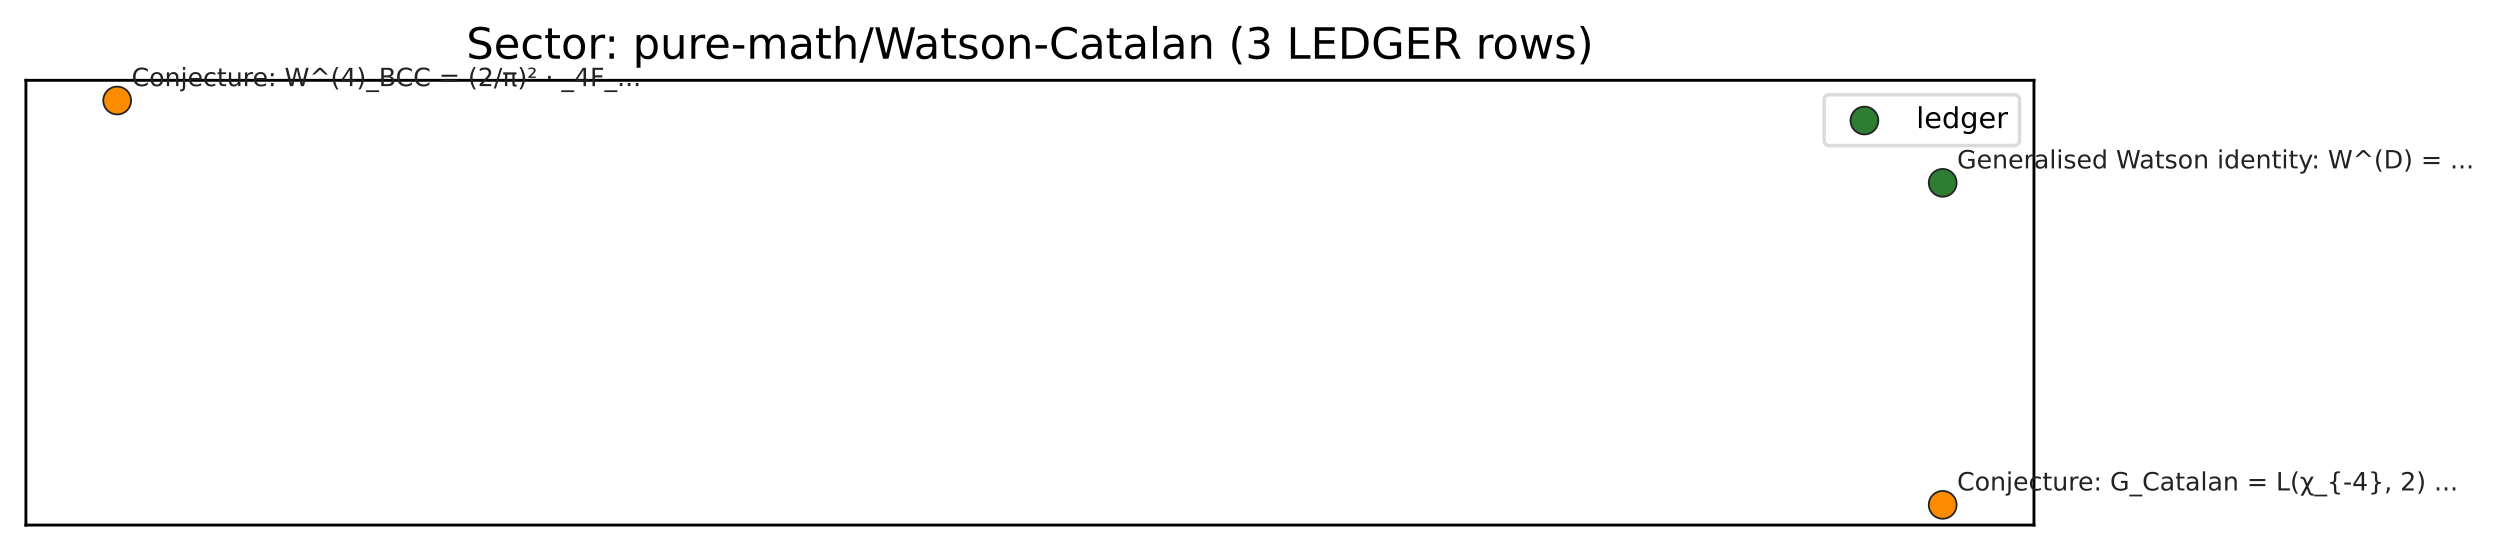
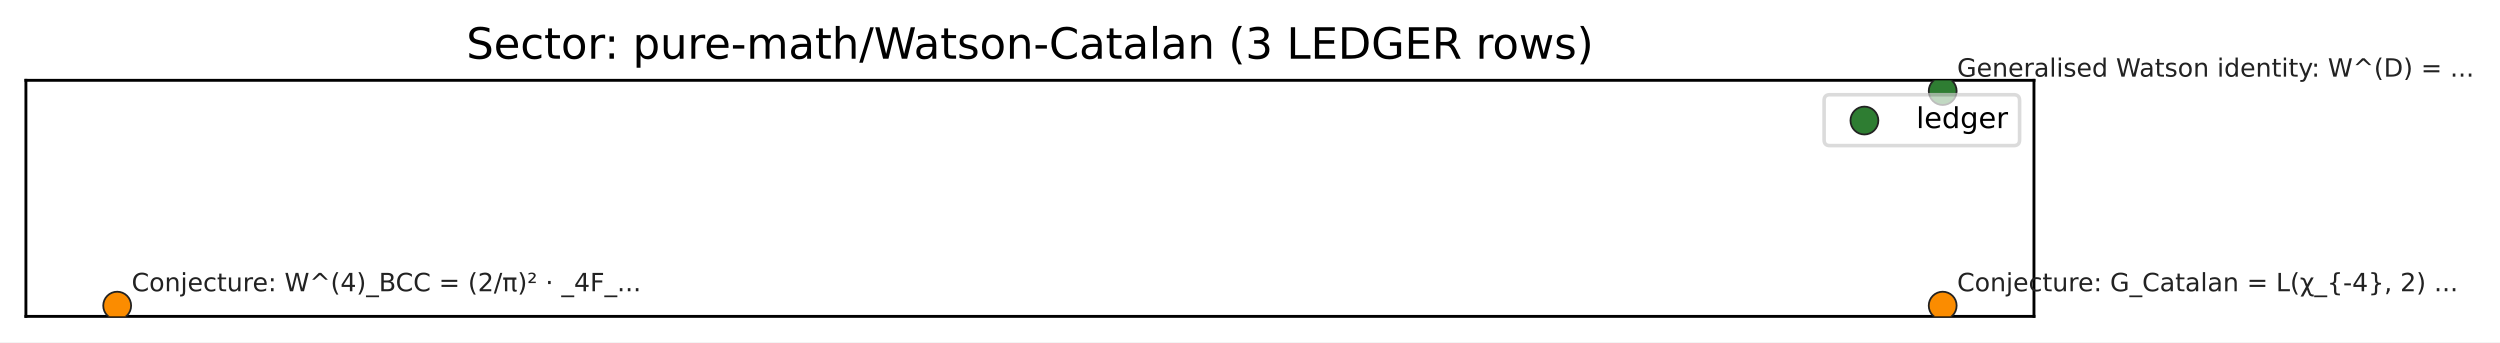
- <svg xmlns="http://www.w3.org/2000/svg" xmlns:xlink="http://www.w3.org/1999/xlink" width="694.702pt" height="153.107pt" viewBox="0 0 694.702 153.107" version="1.1">
+ <svg xmlns="http://www.w3.org/2000/svg" xmlns:xlink="http://www.w3.org/1999/xlink" width="694.702pt" height="95.117pt" viewBox="0 0 694.702 95.117" version="1.1">
  <defs>
    <style type="text/css">*{stroke-linejoin: round; stroke-linecap: butt}</style>
  </defs>
  <g id="figure_1">
    <g id="patch_1">
-       <path d="M 0 153.107  L 694.702 153.107  L 694.702 0  L 0 0  z " style="fill: #ffffff" />
+       <path d="M 0 95.117  L 694.702 95.117  L 694.702 -0  L 0 -0  z " style="fill: #ffffff" />
    </g>
    <g id="axes_1">
      <g id="patch_2">
-         <path d="M 7.2 145.907  L 565.2 145.907  L 565.2 22.318  L 7.2 22.318  z " style="fill: #ffffff" />
+         <path d="M 7.2 87.917  L 565.2 87.917  L 565.2 22.318  L 7.2 22.318  z " style="fill: #ffffff" />
      </g>
      <g id="matplotlib.axis_1" />
      <g id="matplotlib.axis_2" />
      <g id="patch_3">
-         <path d="M 7.2 145.907  L 7.2 22.318  " style="fill: none; stroke: #000000; stroke-width: 0.8; stroke-linejoin: miter; stroke-linecap: square" />
+         <path d="M 7.2 87.917  L 7.2 22.318  " style="fill: none; stroke: #000000; stroke-width: 0.8; stroke-linejoin: miter; stroke-linecap: square" />
      </g>
      <g id="patch_4">
-         <path d="M 565.2 145.907  L 565.2 22.318  " style="fill: none; stroke: #000000; stroke-width: 0.8; stroke-linejoin: miter; stroke-linecap: square" />
+         <path d="M 565.2 87.917  L 565.2 22.318  " style="fill: none; stroke: #000000; stroke-width: 0.8; stroke-linejoin: miter; stroke-linecap: square" />
      </g>
      <g id="patch_5">
-         <path d="M 7.2 145.907  L 565.2 145.907  " style="fill: none; stroke: #000000; stroke-width: 0.8; stroke-linejoin: miter; stroke-linecap: square" />
+         <path d="M 7.2 87.917  L 565.2 87.917  " style="fill: none; stroke: #000000; stroke-width: 0.8; stroke-linejoin: miter; stroke-linecap: square" />
      </g>
      <g id="patch_6">
        <path d="M 7.2 22.318  L 565.2 22.318  " style="fill: none; stroke: #000000; stroke-width: 0.8; stroke-linejoin: miter; stroke-linecap: square" />
      </g>
      <g id="PathCollection_1">
        <defs>
-           <path id="C0_0_d06fb3a836" d="M 0 3.873  C 1.027 3.873 2.012 3.465 2.739 2.739  C 3.465 2.012 3.873 1.027 3.873 -0  C 3.873 -1.027 3.465 -2.012 2.739 -2.739  C 2.012 -3.465 1.027 -3.873 0 -3.873  C -1.027 -3.873 -2.012 -3.465 -2.739 -2.739  C -3.465 -2.012 -3.873 -1.027 -3.873 0  C -3.873 1.027 -3.465 2.012 -2.739 2.739  C -2.012 3.465 -1.027 3.873 0 3.873  z " />
+           <path id="C0_0_5c5a2db28c" d="M 0 3.873  C 1.027 3.873 2.012 3.465 2.739 2.739  C 3.465 2.012 3.873 1.027 3.873 -0  C 3.873 -1.027 3.465 -2.012 2.739 -2.739  C 2.012 -3.465 1.027 -3.873 0 -3.873  C -1.027 -3.873 -2.012 -3.465 -2.739 -2.739  C -3.465 -2.012 -3.873 -1.027 -3.873 0  C -3.873 1.027 -3.465 2.012 -2.739 2.739  C -2.012 3.465 -1.027 3.873 0 3.873  z " />
        </defs>
-         <g clip-path="url(#pd8bbc24752)">
-           <use xlink:href="#C0_0_d06fb3a836" x="539.836" y="50.804" style="fill: #2e7d32; stroke: #222222; stroke-width: 0.5" />
-         </g>
-         <g clip-path="url(#pd8bbc24752)">
-           <use xlink:href="#C0_0_d06fb3a836" x="32.564" y="27.936" style="fill: #fb8c00; stroke: #222222; stroke-width: 0.5" />
-         </g>
-         <g clip-path="url(#pd8bbc24752)">
-           <use xlink:href="#C0_0_d06fb3a836" x="539.836" y="140.29" style="fill: #fb8c00; stroke: #222222; stroke-width: 0.5" />
+         <g clip-path="url(#pc4f6522452)">
+           <use xlink:href="#C0_0_5c5a2db28c" x="539.836" y="25.3" style="fill: #2e7d32; stroke: #222222; stroke-width: 0.5" />
+         </g>
+         <g clip-path="url(#pc4f6522452)">
+           <use xlink:href="#C0_0_5c5a2db28c" x="32.564" y="84.935" style="fill: #fb8c00; stroke: #222222; stroke-width: 0.5" />
+         </g>
+         <g clip-path="url(#pc4f6522452)">
+           <use xlink:href="#C0_0_5c5a2db28c" x="539.836" y="84.935" style="fill: #fb8c00; stroke: #222222; stroke-width: 0.5" />
        </g>
      </g>
      <g id="text_1">
        <g transform="translate(129.5859 16.31812) scale(0.12 -0.12)">
          <defs>
            <path id="DejaVuSans-53" d="M 3425 4513  L 3425 3897  Q 3066 4069 2747 4153  Q 2428 4238 2131 4238  Q 1616 4238 1336 4038  Q 1056 3838 1056 3469  Q 1056 3159 1242 3001  Q 1428 2844 1947 2747  L 2328 2669  Q 3034 2534 3370 2195  Q 3706 1856 3706 1288  Q 3706 609 3251 259  Q 2797 -91 1919 -91  Q 1588 -91 1214 -16  Q 841 59 441 206  L 441 856  Q 825 641 1194 531  Q 1563 422 1919 422  Q 2459 422 2753 634  Q 3047 847 3047 1241  Q 3047 1584 2836 1778  Q 2625 1972 2144 2069  L 1759 2144  Q 1053 2284 737 2584  Q 422 2884 422 3419  Q 422 4038 858 4394  Q 1294 4750 2059 4750  Q 2388 4750 2728 4690  Q 3069 4631 3425 4513  z " transform="scale(0.015625)" />
            <path id="DejaVuSans-65" d="M 3597 1894  L 3597 1613  L 953 1613  Q 991 1019 1311 708  Q 1631 397 2203 397  Q 2534 397 2845 478  Q 3156 559 3463 722  L 3463 178  Q 3153 47 2828 -22  Q 2503 -91 2169 -91  Q 1331 -91 842 396  Q 353 884 353 1716  Q 353 2575 817 3079  Q 1281 3584 2069 3584  Q 2775 3584 3186 3129  Q 3597 2675 3597 1894  z M 3022 2063  Q 3016 2534 2758 2815  Q 2500 3097 2075 3097  Q 1594 3097 1305 2825  Q 1016 2553 972 2059  L 3022 2063  z " transform="scale(0.015625)" />
            <path id="DejaVuSans-63" d="M 3122 3366  L 3122 2828  Q 2878 2963 2633 3030  Q 2388 3097 2138 3097  Q 1578 3097 1268 2742  Q 959 2388 959 1747  Q 959 1106 1268 751  Q 1578 397 2138 397  Q 2388 397 2633 464  Q 2878 531 3122 666  L 3122 134  Q 2881 22 2623 -34  Q 2366 -91 2075 -91  Q 1284 -91 818 406  Q 353 903 353 1747  Q 353 2603 823 3093  Q 1294 3584 2113 3584  Q 2378 3584 2631 3529  Q 2884 3475 3122 3366  z " transform="scale(0.015625)" />
            <path id="DejaVuSans-74" d="M 1172 4494  L 1172 3500  L 2356 3500  L 2356 3053  L 1172 3053  L 1172 1153  Q 1172 725 1289 603  Q 1406 481 1766 481  L 2356 481  L 2356 0  L 1766 0  Q 1100 0 847 248  Q 594 497 594 1153  L 594 3053  L 172 3053  L 172 3500  L 594 3500  L 594 4494  L 1172 4494  z " transform="scale(0.015625)" />
            <path id="DejaVuSans-6f" d="M 1959 3097  Q 1497 3097 1228 2736  Q 959 2375 959 1747  Q 959 1119 1226 758  Q 1494 397 1959 397  Q 2419 397 2687 759  Q 2956 1122 2956 1747  Q 2956 2369 2687 2733  Q 2419 3097 1959 3097  z M 1959 3584  Q 2709 3584 3137 3096  Q 3566 2609 3566 1747  Q 3566 888 3137 398  Q 2709 -91 1959 -91  Q 1206 -91 779 398  Q 353 888 353 1747  Q 353 2609 779 3096  Q 1206 3584 1959 3584  z " transform="scale(0.015625)" />
            <path id="DejaVuSans-72" d="M 2631 2963  Q 2534 3019 2420 3045  Q 2306 3072 2169 3072  Q 1681 3072 1420 2755  Q 1159 2438 1159 1844  L 1159 0  L 581 0  L 581 3500  L 1159 3500  L 1159 2956  Q 1341 3275 1631 3429  Q 1922 3584 2338 3584  Q 2397 3584 2469 3576  Q 2541 3569 2628 3553  L 2631 2963  z " transform="scale(0.015625)" />
            <path id="DejaVuSans-3a" d="M 750 794  L 1409 794  L 1409 0  L 750 0  L 750 794  z M 750 3309  L 1409 3309  L 1409 2516  L 750 2516  L 750 3309  z " transform="scale(0.015625)" />
            <path id="DejaVuSans-20" transform="scale(0.015625)" />
            <path id="DejaVuSans-70" d="M 1159 525  L 1159 -1331  L 581 -1331  L 581 3500  L 1159 3500  L 1159 2969  Q 1341 3281 1617 3432  Q 1894 3584 2278 3584  Q 2916 3584 3314 3078  Q 3713 2572 3713 1747  Q 3713 922 3314 415  Q 2916 -91 2278 -91  Q 1894 -91 1617 61  Q 1341 213 1159 525  z M 3116 1747  Q 3116 2381 2855 2742  Q 2594 3103 2138 3103  Q 1681 3103 1420 2742  Q 1159 2381 1159 1747  Q 1159 1113 1420 752  Q 1681 391 2138 391  Q 2594 391 2855 752  Q 3116 1113 3116 1747  z " transform="scale(0.015625)" />
            <path id="DejaVuSans-75" d="M 544 1381  L 544 3500  L 1119 3500  L 1119 1403  Q 1119 906 1312 657  Q 1506 409 1894 409  Q 2359 409 2629 706  Q 2900 1003 2900 1516  L 2900 3500  L 3475 3500  L 3475 0  L 2900 0  L 2900 538  Q 2691 219 2414 64  Q 2138 -91 1772 -91  Q 1169 -91 856 284  Q 544 659 544 1381  z M 1991 3584  L 1991 3584  z " transform="scale(0.015625)" />
            <path id="DejaVuSans-2d" d="M 313 2009  L 1997 2009  L 1997 1497  L 313 1497  L 313 2009  z " transform="scale(0.015625)" />
            <path id="DejaVuSans-6d" d="M 3328 2828  Q 3544 3216 3844 3400  Q 4144 3584 4550 3584  Q 5097 3584 5394 3201  Q 5691 2819 5691 2113  L 5691 0  L 5113 0  L 5113 2094  Q 5113 2597 4934 2840  Q 4756 3084 4391 3084  Q 3944 3084 3684 2787  Q 3425 2491 3425 1978  L 3425 0  L 2847 0  L 2847 2094  Q 2847 2600 2669 2842  Q 2491 3084 2119 3084  Q 1678 3084 1418 2786  Q 1159 2488 1159 1978  L 1159 0  L 581 0  L 581 3500  L 1159 3500  L 1159 2956  Q 1356 3278 1631 3431  Q 1906 3584 2284 3584  Q 2666 3584 2933 3390  Q 3200 3197 3328 2828  z " transform="scale(0.015625)" />
            <path id="DejaVuSans-61" d="M 2194 1759  Q 1497 1759 1228 1600  Q 959 1441 959 1056  Q 959 750 1161 570  Q 1363 391 1709 391  Q 2188 391 2477 730  Q 2766 1069 2766 1631  L 2766 1759  L 2194 1759  z M 3341 1997  L 3341 0  L 2766 0  L 2766 531  Q 2569 213 2275 61  Q 1981 -91 1556 -91  Q 1019 -91 701 211  Q 384 513 384 1019  Q 384 1609 779 1909  Q 1175 2209 1959 2209  L 2766 2209  L 2766 2266  Q 2766 2663 2505 2880  Q 2244 3097 1772 3097  Q 1472 3097 1187 3025  Q 903 2953 641 2809  L 641 3341  Q 956 3463 1253 3523  Q 1550 3584 1831 3584  Q 2591 3584 2966 3190  Q 3341 2797 3341 1997  z " transform="scale(0.015625)" />
            <path id="DejaVuSans-68" d="M 3513 2113  L 3513 0  L 2938 0  L 2938 2094  Q 2938 2591 2744 2837  Q 2550 3084 2163 3084  Q 1697 3084 1428 2787  Q 1159 2491 1159 1978  L 1159 0  L 581 0  L 581 4863  L 1159 4863  L 1159 2956  Q 1366 3272 1645 3428  Q 1925 3584 2291 3584  Q 2894 3584 3203 3211  Q 3513 2838 3513 2113  z " transform="scale(0.015625)" />
            <path id="DejaVuSans-2f" d="M 1625 4666  L 2156 4666  L 531 -594  L 0 -594  L 1625 4666  z " transform="scale(0.015625)" />
            <path id="DejaVuSans-57" d="M 213 4666  L 850 4666  L 1831 722  L 2809 4666  L 3519 4666  L 4500 722  L 5478 4666  L 6119 4666  L 4947 0  L 4153 0  L 3169 4050  L 2175 0  L 1381 0  L 213 4666  z " transform="scale(0.015625)" />
            <path id="DejaVuSans-73" d="M 2834 3397  L 2834 2853  Q 2591 2978 2328 3040  Q 2066 3103 1784 3103  Q 1356 3103 1142 2972  Q 928 2841 928 2578  Q 928 2378 1081 2264  Q 1234 2150 1697 2047  L 1894 2003  Q 2506 1872 2764 1633  Q 3022 1394 3022 966  Q 3022 478 2636 193  Q 2250 -91 1575 -91  Q 1294 -91 989 -36  Q 684 19 347 128  L 347 722  Q 666 556 975 473  Q 1284 391 1588 391  Q 1994 391 2212 530  Q 2431 669 2431 922  Q 2431 1156 2273 1281  Q 2116 1406 1581 1522  L 1381 1569  Q 847 1681 609 1914  Q 372 2147 372 2553  Q 372 3047 722 3315  Q 1072 3584 1716 3584  Q 2034 3584 2315 3537  Q 2597 3491 2834 3397  z " transform="scale(0.015625)" />
            <path id="DejaVuSans-6e" d="M 3513 2113  L 3513 0  L 2938 0  L 2938 2094  Q 2938 2591 2744 2837  Q 2550 3084 2163 3084  Q 1697 3084 1428 2787  Q 1159 2491 1159 1978  L 1159 0  L 581 0  L 581 3500  L 1159 3500  L 1159 2956  Q 1366 3272 1645 3428  Q 1925 3584 2291 3584  Q 2894 3584 3203 3211  Q 3513 2838 3513 2113  z " transform="scale(0.015625)" />
            <path id="DejaVuSans-43" d="M 4122 4306  L 4122 3641  Q 3803 3938 3442 4084  Q 3081 4231 2675 4231  Q 1875 4231 1450 3742  Q 1025 3253 1025 2328  Q 1025 1406 1450 917  Q 1875 428 2675 428  Q 3081 428 3442 575  Q 3803 722 4122 1019  L 4122 359  Q 3791 134 3420 21  Q 3050 -91 2638 -91  Q 1578 -91 968 557  Q 359 1206 359 2328  Q 359 3453 968 4101  Q 1578 4750 2638 4750  Q 3056 4750 3426 4639  Q 3797 4528 4122 4306  z " transform="scale(0.015625)" />
            <path id="DejaVuSans-6c" d="M 603 4863  L 1178 4863  L 1178 0  L 603 0  L 603 4863  z " transform="scale(0.015625)" />
            <path id="DejaVuSans-28" d="M 1984 4856  Q 1566 4138 1362 3434  Q 1159 2731 1159 2009  Q 1159 1288 1364 580  Q 1569 -128 1984 -844  L 1484 -844  Q 1016 -109 783 600  Q 550 1309 550 2009  Q 550 2706 781 3412  Q 1013 4119 1484 4856  L 1984 4856  z " transform="scale(0.015625)" />
            <path id="DejaVuSans-33" d="M 2597 2516  Q 3050 2419 3304 2112  Q 3559 1806 3559 1356  Q 3559 666 3084 287  Q 2609 -91 1734 -91  Q 1441 -91 1130 -33  Q 819 25 488 141  L 488 750  Q 750 597 1062 519  Q 1375 441 1716 441  Q 2309 441 2620 675  Q 2931 909 2931 1356  Q 2931 1769 2642 2001  Q 2353 2234 1838 2234  L 1294 2234  L 1294 2753  L 1863 2753  Q 2328 2753 2575 2939  Q 2822 3125 2822 3475  Q 2822 3834 2567 4026  Q 2313 4219 1838 4219  Q 1578 4219 1281 4162  Q 984 4106 628 3988  L 628 4550  Q 988 4650 1302 4700  Q 1616 4750 1894 4750  Q 2613 4750 3031 4423  Q 3450 4097 3450 3541  Q 3450 3153 3228 2886  Q 3006 2619 2597 2516  z " transform="scale(0.015625)" />
            <path id="DejaVuSans-4c" d="M 628 4666  L 1259 4666  L 1259 531  L 3531 531  L 3531 0  L 628 0  L 628 4666  z " transform="scale(0.015625)" />
            <path id="DejaVuSans-45" d="M 628 4666  L 3578 4666  L 3578 4134  L 1259 4134  L 1259 2753  L 3481 2753  L 3481 2222  L 1259 2222  L 1259 531  L 3634 531  L 3634 0  L 628 0  L 628 4666  z " transform="scale(0.015625)" />
            <path id="DejaVuSans-44" d="M 1259 4147  L 1259 519  L 2022 519  Q 2988 519 3436 956  Q 3884 1394 3884 2338  Q 3884 3275 3436 3711  Q 2988 4147 2022 4147  L 1259 4147  z M 628 4666  L 1925 4666  Q 3281 4666 3915 4102  Q 4550 3538 4550 2338  Q 4550 1131 3912 565  Q 3275 0 1925 0  L 628 0  L 628 4666  z " transform="scale(0.015625)" />
            <path id="DejaVuSans-47" d="M 3809 666  L 3809 1919  L 2778 1919  L 2778 2438  L 4434 2438  L 4434 434  Q 4069 175 3628 42  Q 3188 -91 2688 -91  Q 1594 -91 976 548  Q 359 1188 359 2328  Q 359 3472 976 4111  Q 1594 4750 2688 4750  Q 3144 4750 3555 4637  Q 3966 4525 4313 4306  L 4313 3634  Q 3963 3931 3569 4081  Q 3175 4231 2741 4231  Q 1884 4231 1454 3753  Q 1025 3275 1025 2328  Q 1025 1384 1454 906  Q 1884 428 2741 428  Q 3075 428 3337 486  Q 3600 544 3809 666  z " transform="scale(0.015625)" />
            <path id="DejaVuSans-52" d="M 2841 2188  Q 3044 2119 3236 1894  Q 3428 1669 3622 1275  L 4263 0  L 3584 0  L 2988 1197  Q 2756 1666 2539 1819  Q 2322 1972 1947 1972  L 1259 1972  L 1259 0  L 628 0  L 628 4666  L 2053 4666  Q 2853 4666 3247 4331  Q 3641 3997 3641 3322  Q 3641 2881 3436 2590  Q 3231 2300 2841 2188  z M 1259 4147  L 1259 2491  L 2053 2491  Q 2509 2491 2742 2702  Q 2975 2913 2975 3322  Q 2975 3731 2742 3939  Q 2509 4147 2053 4147  L 1259 4147  z " transform="scale(0.015625)" />
            <path id="DejaVuSans-77" d="M 269 3500  L 844 3500  L 1563 769  L 2278 3500  L 2956 3500  L 3675 769  L 4391 3500  L 4966 3500  L 4050 0  L 3372 0  L 2619 2869  L 1863 0  L 1184 0  L 269 3500  z " transform="scale(0.015625)" />
            <path id="DejaVuSans-29" d="M 513 4856  L 1013 4856  Q 1481 4119 1714 3412  Q 1947 2706 1947 2009  Q 1947 1309 1714 600  Q 1481 -109 1013 -844  L 513 -844  Q 928 -128 1133 580  Q 1338 1288 1338 2009  Q 1338 2731 1133 3434  Q 928 4138 513 4856  z " transform="scale(0.015625)" />
          </defs>
          <use xlink:href="#DejaVuSans-53" />
          <use xlink:href="#DejaVuSans-65" transform="translate(63.47656 0)" />
          <use xlink:href="#DejaVuSans-63" transform="translate(125 0)" />
          <use xlink:href="#DejaVuSans-74" transform="translate(179.9805 0)" />
          <use xlink:href="#DejaVuSans-6f" transform="translate(219.1895 0)" />
          <use xlink:href="#DejaVuSans-72" transform="translate(280.3711 0)" />
          <use xlink:href="#DejaVuSans-3a" transform="translate(319.7344 0)" />
          <use xlink:href="#DejaVuSans-20" transform="translate(353.4258 0)" />
          <use xlink:href="#DejaVuSans-70" transform="translate(385.2129 0)" />
          <use xlink:href="#DejaVuSans-75" transform="translate(448.6895 0)" />
          <use xlink:href="#DejaVuSans-72" transform="translate(512.0684 0)" />
          <use xlink:href="#DejaVuSans-65" transform="translate(550.9316 0)" />
          <use xlink:href="#DejaVuSans-2d" transform="translate(612.4551 0)" />
          <use xlink:href="#DejaVuSans-6d" transform="translate(648.5391 0)" />
          <use xlink:href="#DejaVuSans-61" transform="translate(745.9512 0)" />
          <use xlink:href="#DejaVuSans-74" transform="translate(807.2305 0)" />
          <use xlink:href="#DejaVuSans-68" transform="translate(846.4395 0)" />
          <use xlink:href="#DejaVuSans-2f" transform="translate(909.8184 0)" />
          <use xlink:href="#DejaVuSans-57" transform="translate(943.5098 0)" />
          <use xlink:href="#DejaVuSans-61" transform="translate(1036.012 0)" />
          <use xlink:href="#DejaVuSans-74" transform="translate(1097.291 0)" />
          <use xlink:href="#DejaVuSans-73" transform="translate(1136.5 0)" />
          <use xlink:href="#DejaVuSans-6f" transform="translate(1188.6 0)" />
          <use xlink:href="#DejaVuSans-6e" transform="translate(1249.781 0)" />
          <use xlink:href="#DejaVuSans-2d" transform="translate(1313.16 0)" />
          <use xlink:href="#DejaVuSans-43" transform="translate(1349.244 0)" />
          <use xlink:href="#DejaVuSans-61" transform="translate(1419.068 0)" />
          <use xlink:href="#DejaVuSans-74" transform="translate(1480.348 0)" />
          <use xlink:href="#DejaVuSans-61" transform="translate(1519.557 0)" />
          <use xlink:href="#DejaVuSans-6c" transform="translate(1580.836 0)" />
          <use xlink:href="#DejaVuSans-61" transform="translate(1608.619 0)" />
          <use xlink:href="#DejaVuSans-6e" transform="translate(1669.898 0)" />
          <use xlink:href="#DejaVuSans-20" transform="translate(1733.277 0)" />
          <use xlink:href="#DejaVuSans-28" transform="translate(1765.064 0)" />
          <use xlink:href="#DejaVuSans-33" transform="translate(1804.078 0)" />
          <use xlink:href="#DejaVuSans-20" transform="translate(1867.701 0)" />
          <use xlink:href="#DejaVuSans-4c" transform="translate(1899.488 0)" />
          <use xlink:href="#DejaVuSans-45" transform="translate(1955.201 0)" />
          <use xlink:href="#DejaVuSans-44" transform="translate(2018.385 0)" />
          <use xlink:href="#DejaVuSans-47" transform="translate(2095.387 0)" />
          <use xlink:href="#DejaVuSans-45" transform="translate(2172.877 0)" />
          <use xlink:href="#DejaVuSans-52" transform="translate(2236.061 0)" />
          <use xlink:href="#DejaVuSans-20" transform="translate(2305.543 0)" />
          <use xlink:href="#DejaVuSans-72" transform="translate(2337.33 0)" />
          <use xlink:href="#DejaVuSans-6f" transform="translate(2376.193 0)" />
          <use xlink:href="#DejaVuSans-77" transform="translate(2437.375 0)" />
          <use xlink:href="#DejaVuSans-73" transform="translate(2519.162 0)" />
          <use xlink:href="#DejaVuSans-29" transform="translate(2571.262 0)" />
        </g>
      </g>
      <g id="text_2">
-         <g style="fill: #222222" transform="translate(543.8364 46.80383) scale(0.07 -0.07)">
+         <g style="fill: #222222" transform="translate(543.8364 21.2999) scale(0.07 -0.07)">
          <defs>
            <path id="DejaVuSans-69" d="M 603 3500  L 1178 3500  L 1178 0  L 603 0  L 603 3500  z M 603 4863  L 1178 4863  L 1178 4134  L 603 4134  L 603 4863  z " transform="scale(0.015625)" />
            <path id="DejaVuSans-64" d="M 2906 2969  L 2906 4863  L 3481 4863  L 3481 0  L 2906 0  L 2906 525  Q 2725 213 2448 61  Q 2172 -91 1784 -91  Q 1150 -91 751 415  Q 353 922 353 1747  Q 353 2572 751 3078  Q 1150 3584 1784 3584  Q 2172 3584 2448 3432  Q 2725 3281 2906 2969  z M 947 1747  Q 947 1113 1208 752  Q 1469 391 1925 391  Q 2381 391 2643 752  Q 2906 1113 2906 1747  Q 2906 2381 2643 2742  Q 2381 3103 1925 3103  Q 1469 3103 1208 2742  Q 947 2381 947 1747  z " transform="scale(0.015625)" />
            <path id="DejaVuSans-79" d="M 2059 -325  Q 1816 -950 1584 -1140  Q 1353 -1331 966 -1331  L 506 -1331  L 506 -850  L 844 -850  Q 1081 -850 1212 -737  Q 1344 -625 1503 -206  L 1606 56  L 191 3500  L 800 3500  L 1894 763  L 2988 3500  L 3597 3500  L 2059 -325  z " transform="scale(0.015625)" />
            <path id="DejaVuSans-5e" d="M 2988 4666  L 4684 2925  L 4056 2925  L 2681 4159  L 1306 2925  L 678 2925  L 2375 4666  L 2988 4666  z " transform="scale(0.015625)" />
            <path id="DejaVuSans-3d" d="M 678 2906  L 4684 2906  L 4684 2381  L 678 2381  L 678 2906  z M 678 1631  L 4684 1631  L 4684 1100  L 678 1100  L 678 1631  z " transform="scale(0.015625)" />
            <path id="DejaVuSans-2e" d="M 684 794  L 1344 794  L 1344 0  L 684 0  L 684 794  z " transform="scale(0.015625)" />
          </defs>
          <use xlink:href="#DejaVuSans-47" />
          <use xlink:href="#DejaVuSans-65" transform="translate(77.49023 0)" />
          <use xlink:href="#DejaVuSans-6e" transform="translate(139.0137 0)" />
          <use xlink:href="#DejaVuSans-65" transform="translate(202.3926 0)" />
          <use xlink:href="#DejaVuSans-72" transform="translate(263.916 0)" />
          <use xlink:href="#DejaVuSans-61" transform="translate(305.0293 0)" />
          <use xlink:href="#DejaVuSans-6c" transform="translate(366.3086 0)" />
          <use xlink:href="#DejaVuSans-69" transform="translate(394.0918 0)" />
          <use xlink:href="#DejaVuSans-73" transform="translate(421.875 0)" />
          <use xlink:href="#DejaVuSans-65" transform="translate(473.9746 0)" />
          <use xlink:href="#DejaVuSans-64" transform="translate(535.498 0)" />
          <use xlink:href="#DejaVuSans-20" transform="translate(598.9746 0)" />
          <use xlink:href="#DejaVuSans-57" transform="translate(630.7617 0)" />
          <use xlink:href="#DejaVuSans-61" transform="translate(723.2637 0)" />
          <use xlink:href="#DejaVuSans-74" transform="translate(784.543 0)" />
          <use xlink:href="#DejaVuSans-73" transform="translate(823.752 0)" />
          <use xlink:href="#DejaVuSans-6f" transform="translate(875.8516 0)" />
          <use xlink:href="#DejaVuSans-6e" transform="translate(937.0332 0)" />
          <use xlink:href="#DejaVuSans-20" transform="translate(1000.412 0)" />
          <use xlink:href="#DejaVuSans-69" transform="translate(1032.199 0)" />
          <use xlink:href="#DejaVuSans-64" transform="translate(1059.982 0)" />
          <use xlink:href="#DejaVuSans-65" transform="translate(1123.459 0)" />
          <use xlink:href="#DejaVuSans-6e" transform="translate(1184.982 0)" />
          <use xlink:href="#DejaVuSans-74" transform="translate(1248.361 0)" />
          <use xlink:href="#DejaVuSans-69" transform="translate(1287.57 0)" />
          <use xlink:href="#DejaVuSans-74" transform="translate(1315.354 0)" />
          <use xlink:href="#DejaVuSans-79" transform="translate(1354.562 0)" />
          <use xlink:href="#DejaVuSans-3a" transform="translate(1406.492 0)" />
          <use xlink:href="#DejaVuSans-20" transform="translate(1440.184 0)" />
          <use xlink:href="#DejaVuSans-57" transform="translate(1471.971 0)" />
          <use xlink:href="#DejaVuSans-5e" transform="translate(1570.848 0)" />
          <use xlink:href="#DejaVuSans-28" transform="translate(1654.637 0)" />
          <use xlink:href="#DejaVuSans-44" transform="translate(1693.65 0)" />
          <use xlink:href="#DejaVuSans-29" transform="translate(1770.652 0)" />
          <use xlink:href="#DejaVuSans-20" transform="translate(1809.666 0)" />
          <use xlink:href="#DejaVuSans-3d" transform="translate(1841.453 0)" />
          <use xlink:href="#DejaVuSans-20" transform="translate(1925.242 0)" />
          <use xlink:href="#DejaVuSans-2e" transform="translate(1957.029 0)" />
          <use xlink:href="#DejaVuSans-2e" transform="translate(1988.816 0)" />
          <use xlink:href="#DejaVuSans-2e" transform="translate(2020.604 0)" />
        </g>
      </g>
      <g id="text_3">
-         <g style="fill: #222222" transform="translate(36.56364 23.93582) scale(0.07 -0.07)">
+         <g style="fill: #222222" transform="translate(36.56364 80.93538) scale(0.07 -0.07)">
          <defs>
            <path id="DejaVuSans-6a" d="M 603 3500  L 1178 3500  L 1178 -63  Q 1178 -731 923 -1031  Q 669 -1331 103 -1331  L -116 -1331  L -116 -844  L 38 -844  Q 366 -844 484 -692  Q 603 -541 603 -63  L 603 3500  z M 603 4863  L 1178 4863  L 1178 4134  L 603 4134  L 603 4863  z " transform="scale(0.015625)" />
            <path id="DejaVuSans-34" d="M 2419 4116  L 825 1625  L 2419 1625  L 2419 4116  z M 2253 4666  L 3047 4666  L 3047 1625  L 3713 1625  L 3713 1100  L 3047 1100  L 3047 0  L 2419 0  L 2419 1100  L 313 1100  L 313 1709  L 2253 4666  z " transform="scale(0.015625)" />
            <path id="DejaVuSans-5f" d="M 3263 -1063  L 3263 -1509  L -63 -1509  L -63 -1063  L 3263 -1063  z " transform="scale(0.015625)" />
            <path id="DejaVuSans-42" d="M 1259 2228  L 1259 519  L 2272 519  Q 2781 519 3026 730  Q 3272 941 3272 1375  Q 3272 1813 3026 2020  Q 2781 2228 2272 2228  L 1259 2228  z M 1259 4147  L 1259 2741  L 2194 2741  Q 2656 2741 2882 2914  Q 3109 3088 3109 3444  Q 3109 3797 2882 3972  Q 2656 4147 2194 4147  L 1259 4147  z M 628 4666  L 2241 4666  Q 2963 4666 3353 4366  Q 3744 4066 3744 3513  Q 3744 3084 3544 2831  Q 3344 2578 2956 2516  Q 3422 2416 3680 2098  Q 3938 1781 3938 1306  Q 3938 681 3513 340  Q 3088 0 2303 0  L 628 0  L 628 4666  z " transform="scale(0.015625)" />
            <path id="DejaVuSans-32" d="M 1228 531  L 3431 531  L 3431 0  L 469 0  L 469 531  Q 828 903 1448 1529  Q 2069 2156 2228 2338  Q 2531 2678 2651 2914  Q 2772 3150 2772 3378  Q 2772 3750 2511 3984  Q 2250 4219 1831 4219  Q 1534 4219 1204 4116  Q 875 4013 500 3803  L 500 4441  Q 881 4594 1212 4672  Q 1544 4750 1819 4750  Q 2544 4750 2975 4387  Q 3406 4025 3406 3419  Q 3406 3131 3298 2873  Q 3191 2616 2906 2266  Q 2828 2175 2409 1742  Q 1991 1309 1228 531  z " transform="scale(0.015625)" />
            <path id="DejaVuSans-3c0" d="M 231 3500  L 3584 3500  L 3584 2925  L 3144 2925  L 3144 775  Q 3144 550 3220 451  Q 3297 353 3469 353  Q 3516 353 3584 361  Q 3653 369 3675 372  L 3675 -44  Q 3566 -84 3450 -103  Q 3334 -122 3219 -122  Q 2844 -122 2700 83  Q 2556 288 2556 838  L 2556 2925  L 1266 2925  L 1266 0  L 678 0  L 678 2925  L 231 2925  L 231 3500  z " transform="scale(0.015625)" />
            <path id="DejaVuSans-b2" d="M 838 2444  L 2163 2444  L 2163 2088  L 294 2088  L 294 2431  Q 400 2528 597 2703  Q 1672 3656 1672 3950  Q 1672 4156 1509 4282  Q 1347 4409 1081 4409  Q 919 4409 728 4354  Q 538 4300 313 4191  L 313 4575  Q 553 4663 761 4706  Q 969 4750 1147 4750  Q 1600 4750 1872 4544  Q 2144 4338 2144 4000  Q 2144 3566 1109 2678  Q 934 2528 838 2444  z " transform="scale(0.015625)" />
            <path id="DejaVuSans-b7" d="M 684 2619  L 1344 2619  L 1344 1825  L 684 1825  L 684 2619  z " transform="scale(0.015625)" />
            <path id="DejaVuSans-46" d="M 628 4666  L 3309 4666  L 3309 4134  L 1259 4134  L 1259 2759  L 3109 2759  L 3109 2228  L 1259 2228  L 1259 0  L 628 0  L 628 4666  z " transform="scale(0.015625)" />
          </defs>
          <use xlink:href="#DejaVuSans-43" />
          <use xlink:href="#DejaVuSans-6f" transform="translate(69.82422 0)" />
          <use xlink:href="#DejaVuSans-6e" transform="translate(131.0059 0)" />
          <use xlink:href="#DejaVuSans-6a" transform="translate(194.3848 0)" />
          <use xlink:href="#DejaVuSans-65" transform="translate(222.168 0)" />
          <use xlink:href="#DejaVuSans-63" transform="translate(283.6914 0)" />
          <use xlink:href="#DejaVuSans-74" transform="translate(338.6719 0)" />
          <use xlink:href="#DejaVuSans-75" transform="translate(377.8809 0)" />
          <use xlink:href="#DejaVuSans-72" transform="translate(441.2598 0)" />
          <use xlink:href="#DejaVuSans-65" transform="translate(480.123 0)" />
          <use xlink:href="#DejaVuSans-3a" transform="translate(541.6465 0)" />
          <use xlink:href="#DejaVuSans-20" transform="translate(575.3379 0)" />
          <use xlink:href="#DejaVuSans-57" transform="translate(607.125 0)" />
          <use xlink:href="#DejaVuSans-5e" transform="translate(706.002 0)" />
          <use xlink:href="#DejaVuSans-28" transform="translate(789.791 0)" />
          <use xlink:href="#DejaVuSans-34" transform="translate(828.8047 0)" />
          <use xlink:href="#DejaVuSans-29" transform="translate(892.4277 0)" />
          <use xlink:href="#DejaVuSans-5f" transform="translate(931.4414 0)" />
          <use xlink:href="#DejaVuSans-42" transform="translate(981.4414 0)" />
          <use xlink:href="#DejaVuSans-43" transform="translate(1048.295 0)" />
          <use xlink:href="#DejaVuSans-43" transform="translate(1118.119 0)" />
          <use xlink:href="#DejaVuSans-20" transform="translate(1187.943 0)" />
          <use xlink:href="#DejaVuSans-3d" transform="translate(1219.73 0)" />
          <use xlink:href="#DejaVuSans-20" transform="translate(1303.52 0)" />
          <use xlink:href="#DejaVuSans-28" transform="translate(1335.307 0)" />
          <use xlink:href="#DejaVuSans-32" transform="translate(1374.32 0)" />
          <use xlink:href="#DejaVuSans-2f" transform="translate(1437.943 0)" />
          <use xlink:href="#DejaVuSans-3c0" transform="translate(1471.635 0)" />
          <use xlink:href="#DejaVuSans-29" transform="translate(1531.84 0)" />
          <use xlink:href="#DejaVuSans-b2" transform="translate(1570.854 0)" />
          <use xlink:href="#DejaVuSans-20" transform="translate(1610.941 0)" />
          <use xlink:href="#DejaVuSans-b7" transform="translate(1642.729 0)" />
          <use xlink:href="#DejaVuSans-20" transform="translate(1674.516 0)" />
          <use xlink:href="#DejaVuSans-5f" transform="translate(1706.303 0)" />
          <use xlink:href="#DejaVuSans-34" transform="translate(1756.303 0)" />
          <use xlink:href="#DejaVuSans-46" transform="translate(1819.926 0)" />
          <use xlink:href="#DejaVuSans-5f" transform="translate(1877.445 0)" />
          <use xlink:href="#DejaVuSans-2e" transform="translate(1927.445 0)" />
          <use xlink:href="#DejaVuSans-2e" transform="translate(1959.232 0)" />
          <use xlink:href="#DejaVuSans-2e" transform="translate(1991.02 0)" />
        </g>
      </g>
      <g id="text_4">
-         <g style="fill: #222222" transform="translate(543.8364 136.2896) scale(0.07 -0.07)">
+         <g style="fill: #222222" transform="translate(543.8364 80.93538) scale(0.07 -0.07)">
          <defs>
            <path id="DejaVuSans-3c7" d="M 2288 -781  L 1822 416  L 863 -1334  L 184 -1334  L 1541 1141  L 972 2613  Q 819 3006 338 3006  L 184 3006  L 184 3500  L 403 3494  Q 1209 3472 1413 2950  L 1875 1753  L 2834 3503  L 3513 3503  L 2156 1028  L 2725 -444  Q 2878 -838 3359 -838  L 3513 -838  L 3513 -1331  L 3294 -1325  Q 2488 -1303 2288 -781  z " transform="scale(0.015625)" />
            <path id="DejaVuSans-7b" d="M 3272 -594  L 3272 -1044  L 3078 -1044  Q 2300 -1044 2036 -812  Q 1772 -581 1772 109  L 1772 856  Q 1772 1328 1603 1509  Q 1434 1691 991 1691  L 800 1691  L 800 2138  L 991 2138  Q 1438 2138 1605 2317  Q 1772 2497 1772 2963  L 1772 3713  Q 1772 4403 2036 4633  Q 2300 4863 3078 4863  L 3272 4863  L 3272 4416  L 3059 4416  Q 2619 4416 2484 4278  Q 2350 4141 2350 3700  L 2350 2925  Q 2350 2434 2208 2212  Q 2066 1991 1722 1913  Q 2069 1828 2209 1606  Q 2350 1384 2350 897  L 2350 122  Q 2350 -319 2484 -456  Q 2619 -594 3059 -594  L 3272 -594  z " transform="scale(0.015625)" />
            <path id="DejaVuSans-7d" d="M 800 -594  L 1019 -594  Q 1456 -594 1589 -459  Q 1722 -325 1722 122  L 1722 897  Q 1722 1384 1862 1606  Q 2003 1828 2350 1913  Q 2003 1991 1862 2212  Q 1722 2434 1722 2925  L 1722 3700  Q 1722 4144 1589 4280  Q 1456 4416 1019 4416  L 800 4416  L 800 4863  L 997 4863  Q 1775 4863 2036 4633  Q 2297 4403 2297 3713  L 2297 2963  Q 2297 2497 2465 2317  Q 2634 2138 3078 2138  L 3272 2138  L 3272 1691  L 3078 1691  Q 2634 1691 2465 1509  Q 2297 1328 2297 856  L 2297 109  Q 2297 -581 2036 -812  Q 1775 -1044 997 -1044  L 800 -1044  L 800 -594  z " transform="scale(0.015625)" />
            <path id="DejaVuSans-2c" d="M 750 794  L 1409 794  L 1409 256  L 897 -744  L 494 -744  L 750 256  L 750 794  z " transform="scale(0.015625)" />
          </defs>
          <use xlink:href="#DejaVuSans-43" />
          <use xlink:href="#DejaVuSans-6f" transform="translate(69.82422 0)" />
          <use xlink:href="#DejaVuSans-6e" transform="translate(131.0059 0)" />
          <use xlink:href="#DejaVuSans-6a" transform="translate(194.3848 0)" />
          <use xlink:href="#DejaVuSans-65" transform="translate(222.168 0)" />
          <use xlink:href="#DejaVuSans-63" transform="translate(283.6914 0)" />
          <use xlink:href="#DejaVuSans-74" transform="translate(338.6719 0)" />
          <use xlink:href="#DejaVuSans-75" transform="translate(377.8809 0)" />
          <use xlink:href="#DejaVuSans-72" transform="translate(441.2598 0)" />
          <use xlink:href="#DejaVuSans-65" transform="translate(480.123 0)" />
          <use xlink:href="#DejaVuSans-3a" transform="translate(541.6465 0)" />
          <use xlink:href="#DejaVuSans-20" transform="translate(575.3379 0)" />
          <use xlink:href="#DejaVuSans-47" transform="translate(607.125 0)" />
          <use xlink:href="#DejaVuSans-5f" transform="translate(684.6152 0)" />
          <use xlink:href="#DejaVuSans-43" transform="translate(734.6152 0)" />
          <use xlink:href="#DejaVuSans-61" transform="translate(804.4395 0)" />
          <use xlink:href="#DejaVuSans-74" transform="translate(865.7188 0)" />
          <use xlink:href="#DejaVuSans-61" transform="translate(904.9277 0)" />
          <use xlink:href="#DejaVuSans-6c" transform="translate(966.207 0)" />
          <use xlink:href="#DejaVuSans-61" transform="translate(993.9902 0)" />
          <use xlink:href="#DejaVuSans-6e" transform="translate(1055.27 0)" />
          <use xlink:href="#DejaVuSans-20" transform="translate(1118.648 0)" />
          <use xlink:href="#DejaVuSans-3d" transform="translate(1150.436 0)" />
          <use xlink:href="#DejaVuSans-20" transform="translate(1234.225 0)" />
          <use xlink:href="#DejaVuSans-4c" transform="translate(1266.012 0)" />
          <use xlink:href="#DejaVuSans-28" transform="translate(1321.725 0)" />
          <use xlink:href="#DejaVuSans-3c7" transform="translate(1360.738 0)" />
          <use xlink:href="#DejaVuSans-5f" transform="translate(1418.502 0)" />
          <use xlink:href="#DejaVuSans-7b" transform="translate(1468.502 0)" />
          <use xlink:href="#DejaVuSans-2d" transform="translate(1532.125 0)" />
          <use xlink:href="#DejaVuSans-34" transform="translate(1568.209 0)" />
          <use xlink:href="#DejaVuSans-7d" transform="translate(1631.832 0)" />
          <use xlink:href="#DejaVuSans-2c" transform="translate(1695.455 0)" />
          <use xlink:href="#DejaVuSans-20" transform="translate(1727.242 0)" />
          <use xlink:href="#DejaVuSans-32" transform="translate(1759.029 0)" />
          <use xlink:href="#DejaVuSans-29" transform="translate(1822.652 0)" />
          <use xlink:href="#DejaVuSans-20" transform="translate(1861.666 0)" />
          <use xlink:href="#DejaVuSans-2e" transform="translate(1893.453 0)" />
          <use xlink:href="#DejaVuSans-2e" transform="translate(1925.24 0)" />
          <use xlink:href="#DejaVuSans-2e" transform="translate(1957.027 0)" />
        </g>
      </g>
      <g id="legend_1">
        <g id="patch_7">
          <path d="M 508.486 40.461  L 559.6 40.461  Q 561.2 40.461 561.2 38.861  L 561.2 27.918  Q 561.2 26.318 559.6 26.318  L 508.486 26.318  Q 506.886 26.318 506.886 27.918  L 506.886 38.861  Q 506.886 40.461 508.486 40.461  z " style="fill: #ffffff; opacity: 0.7; stroke: #cccccc; stroke-linejoin: miter" />
        </g>
        <g id="PathCollection_2">
          <path d="M 518.086 37.37  C 519.113 37.37 520.099 36.962 520.825 36.235  C 521.551 35.509 521.959 34.524 521.959 33.497  C 521.959 32.47 521.551 31.485 520.825 30.758  C 520.099 30.032 519.113 29.624 518.086 29.624  C 517.059 29.624 516.074 30.032 515.348 30.758  C 514.621 31.485 514.213 32.47 514.213 33.497  C 514.213 34.524 514.621 35.509 515.348 36.235  C 516.074 36.962 517.059 37.37 518.086 37.37  z " style="fill: #2e7d32; stroke: #222222; stroke-width: 0.5" />
        </g>
        <g id="text_5">
          <g transform="translate(532.4863 35.59687) scale(0.08 -0.08)">
            <defs>
              <path id="DejaVuSans-67" d="M 2906 1791  Q 2906 2416 2648 2759  Q 2391 3103 1925 3103  Q 1463 3103 1205 2759  Q 947 2416 947 1791  Q 947 1169 1205 825  Q 1463 481 1925 481  Q 2391 481 2648 825  Q 2906 1169 2906 1791  z M 3481 434  Q 3481 -459 3084 -895  Q 2688 -1331 1869 -1331  Q 1566 -1331 1297 -1286  Q 1028 -1241 775 -1147  L 775 -588  Q 1028 -725 1275 -790  Q 1522 -856 1778 -856  Q 2344 -856 2625 -561  Q 2906 -266 2906 331  L 2906 616  Q 2728 306 2450 153  Q 2172 0 1784 0  Q 1141 0 747 490  Q 353 981 353 1791  Q 353 2603 747 3093  Q 1141 3584 1784 3584  Q 2172 3584 2450 3431  Q 2728 3278 2906 2969  L 2906 3500  L 3481 3500  L 3481 434  z " transform="scale(0.015625)" />
            </defs>
            <use xlink:href="#DejaVuSans-6c" />
            <use xlink:href="#DejaVuSans-65" transform="translate(27.7832 0)" />
            <use xlink:href="#DejaVuSans-64" transform="translate(89.30664 0)" />
            <use xlink:href="#DejaVuSans-67" transform="translate(152.7832 0)" />
            <use xlink:href="#DejaVuSans-65" transform="translate(216.2598 0)" />
            <use xlink:href="#DejaVuSans-72" transform="translate(277.7832 0)" />
          </g>
        </g>
      </g>
    </g>
  </g>
  <defs>
-     <clipPath id="pd8bbc24752">
-       <rect x="7.2" y="22.318" width="558" height="123.589" />
+     <clipPath id="pc4f6522452">
+       <rect x="7.2" y="22.318" width="558" height="65.599" />
    </clipPath>
  </defs>
</svg>
